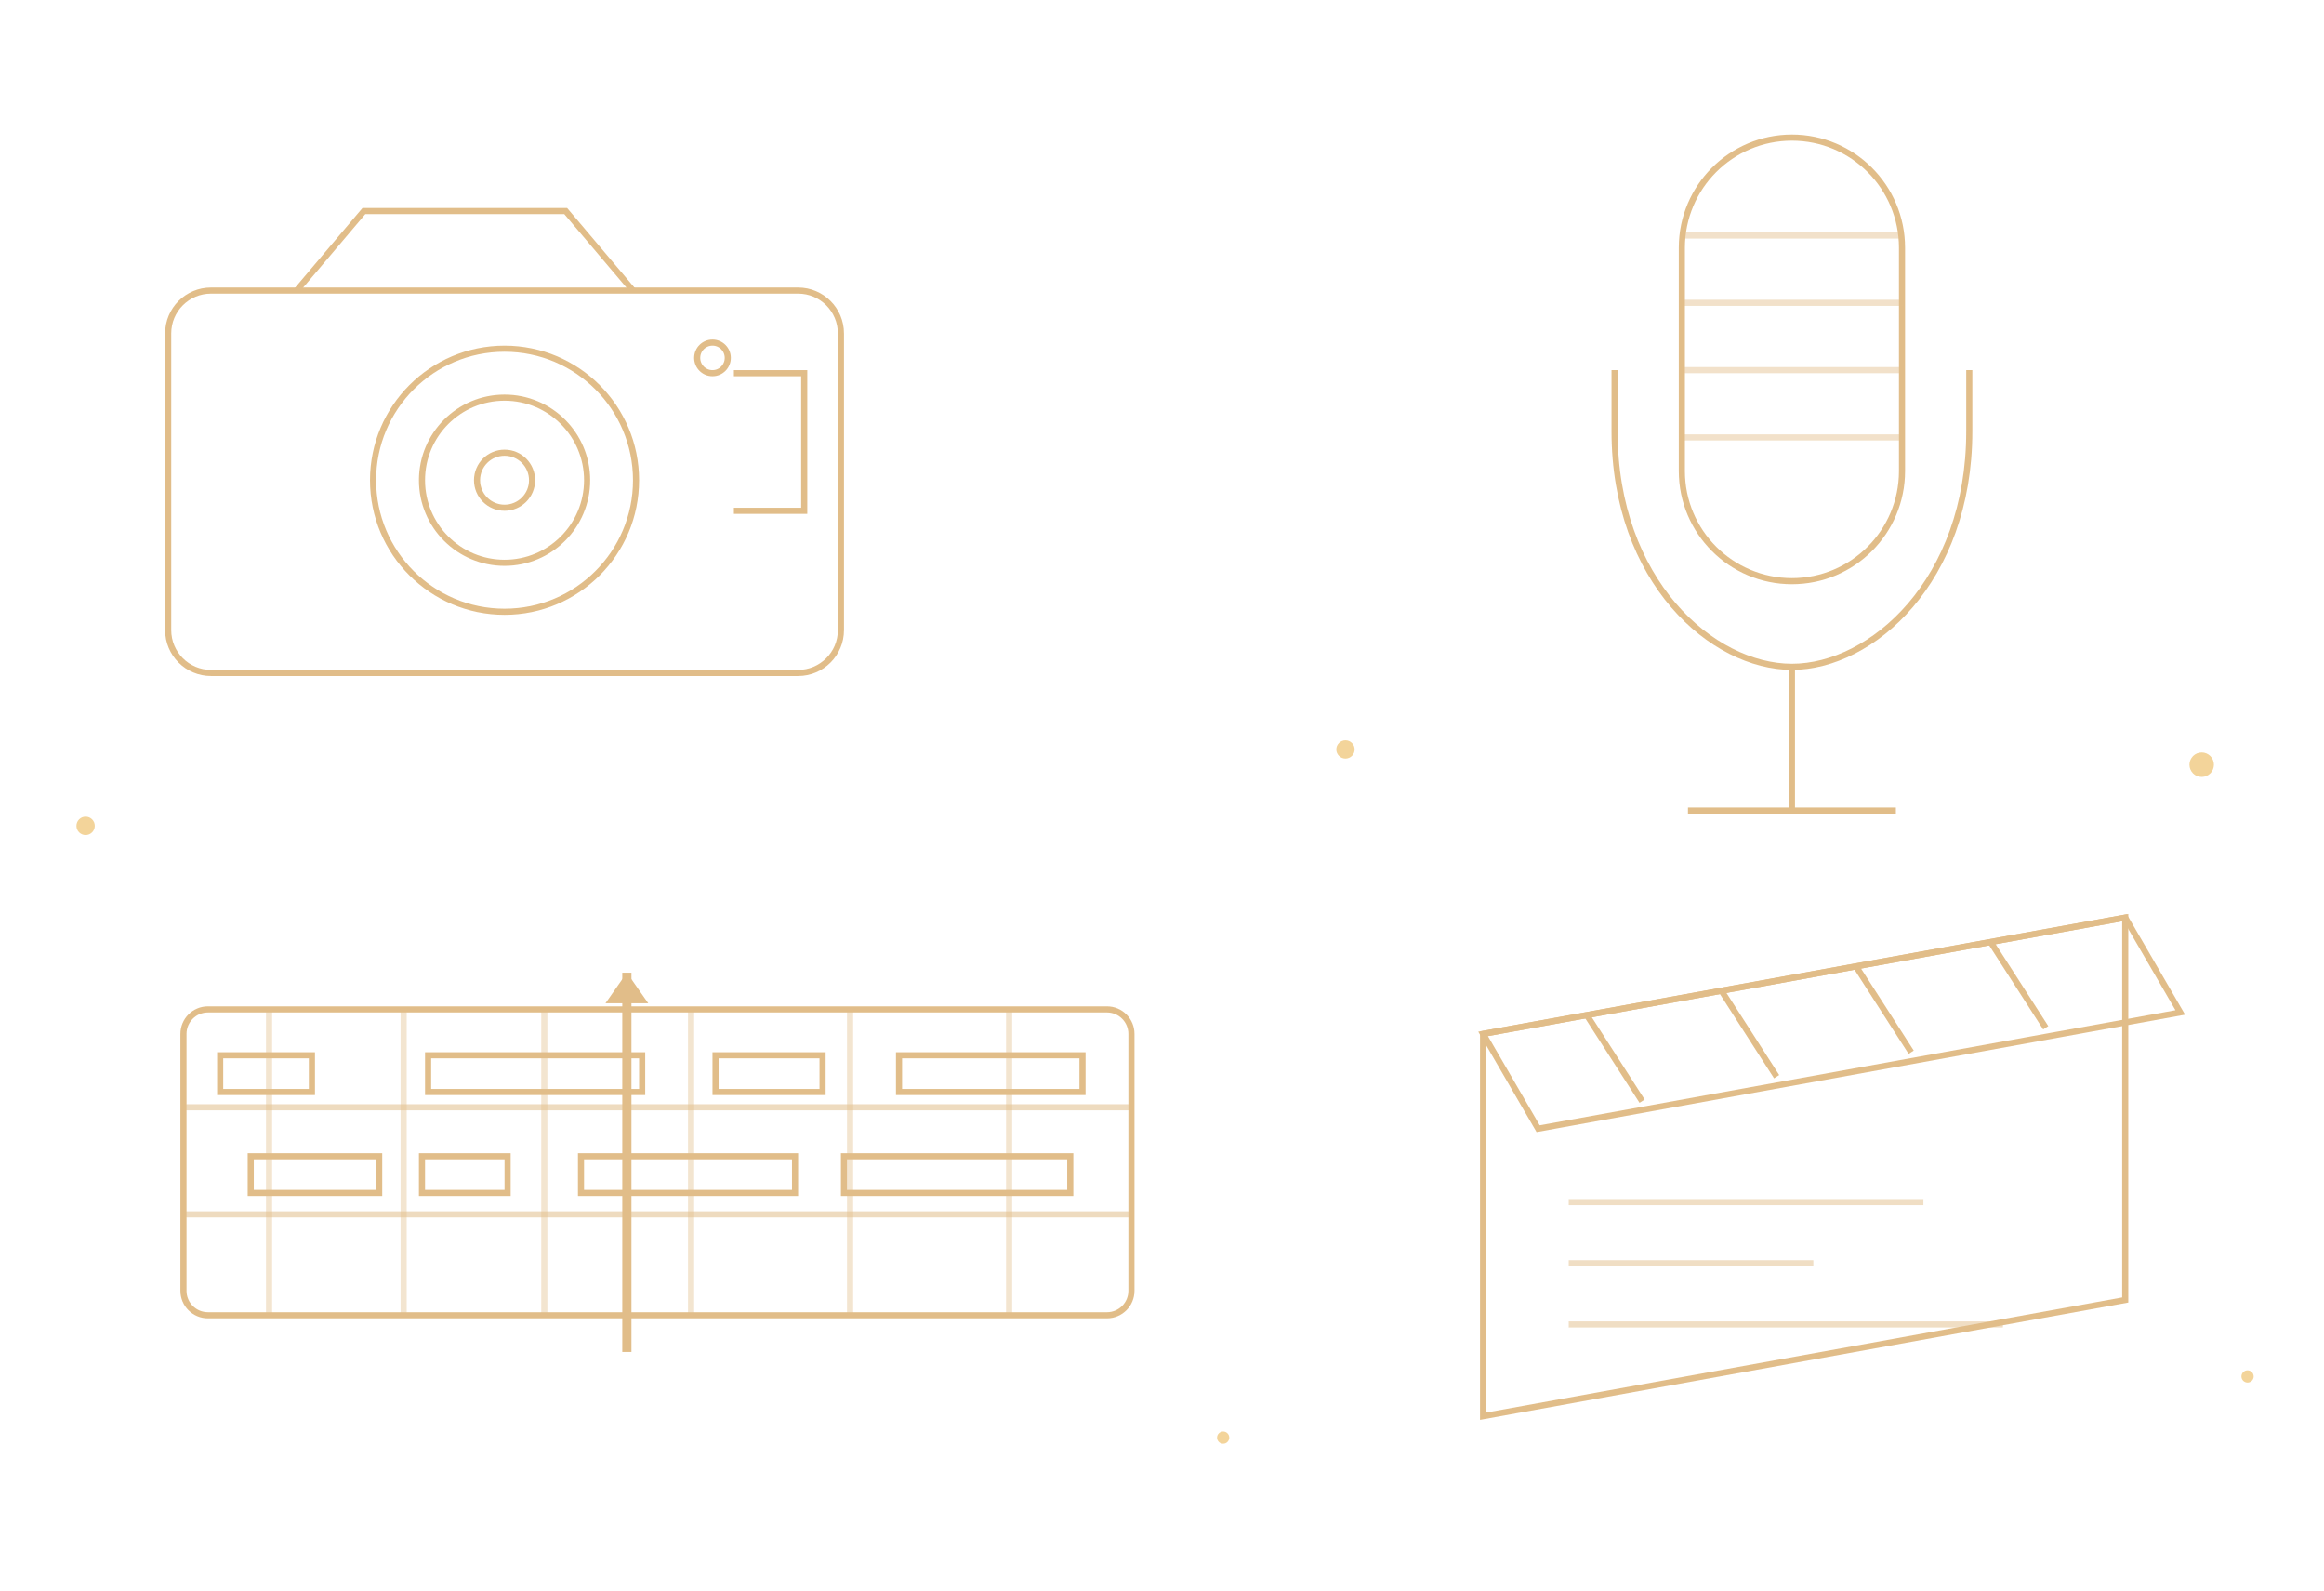
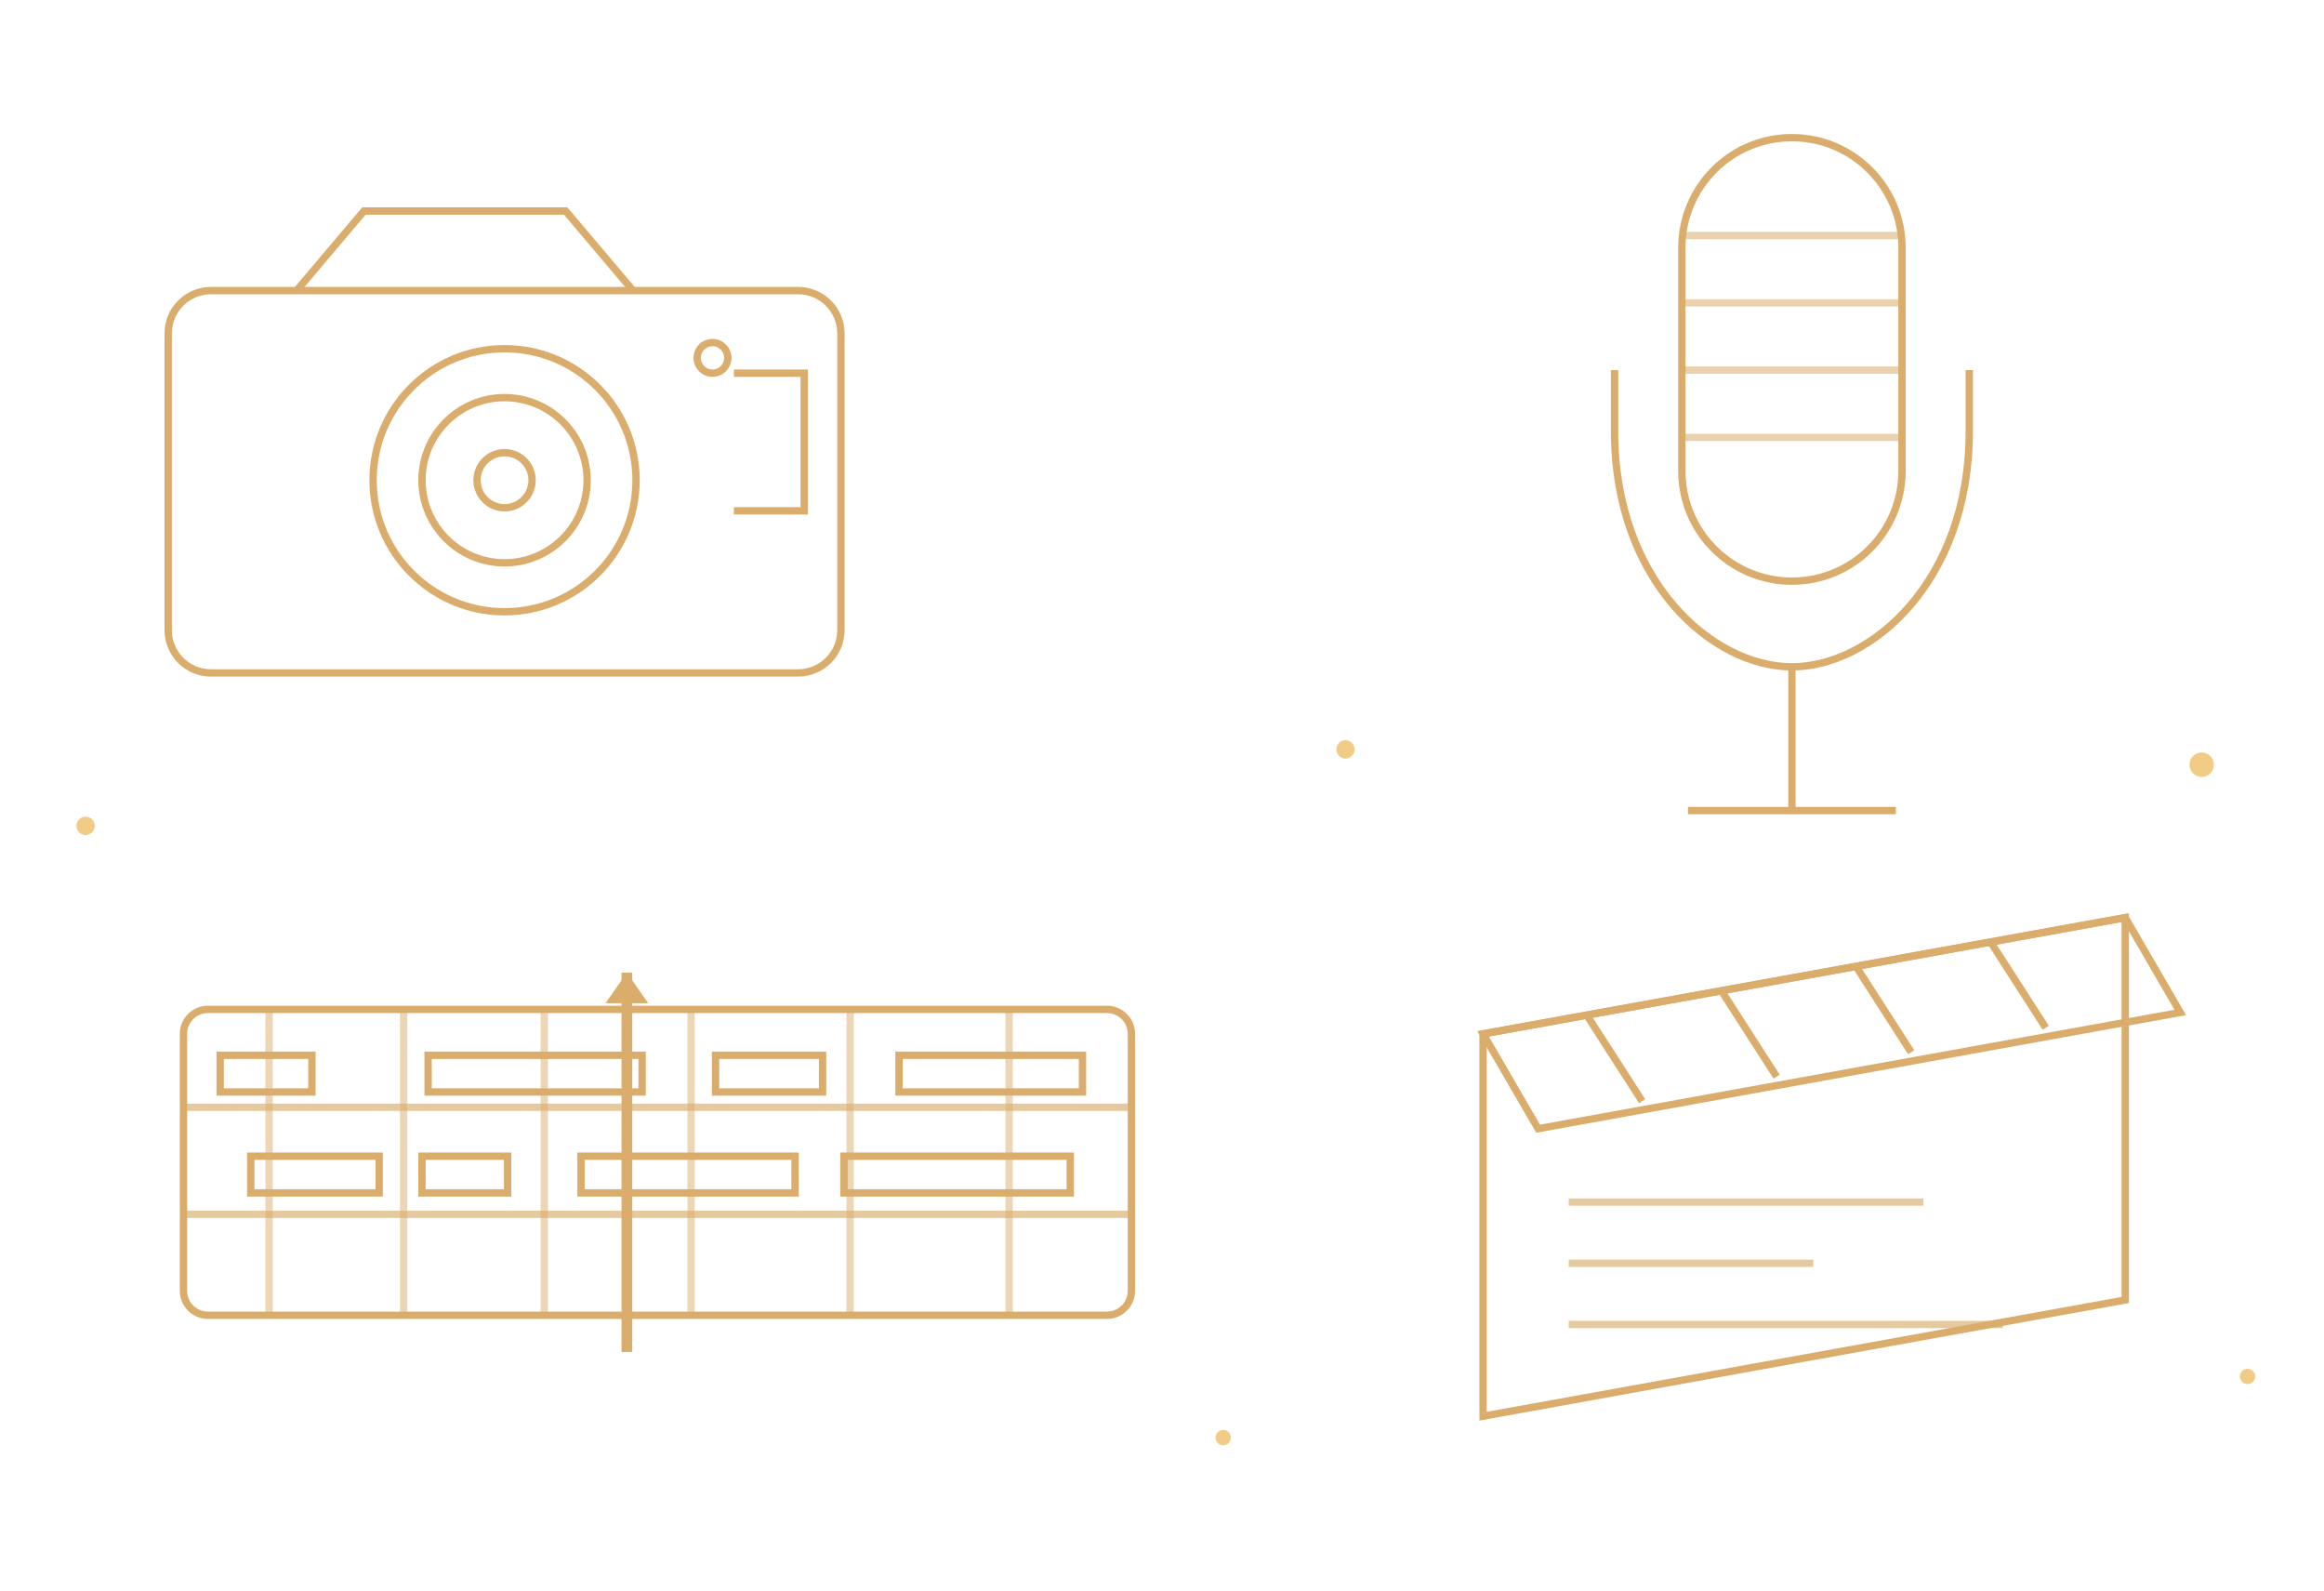
<svg xmlns="http://www.w3.org/2000/svg" width="760" height="520" viewBox="0 0 760 520" fill="none">
-   <g stroke="#d6a45c" stroke-width="2" opacity="0.72">
+   <g stroke="#d6a45c" stroke-width="2.4" opacity="0.9">
    <g transform="translate(55 65)">
      <rect x="0" y="30" width="220" height="125" rx="14" />
      <path d="M42 30 64 4h66l22 26" />
      <circle cx="110" cy="92" r="43" />
      <circle cx="110" cy="92" r="27" />
      <circle cx="110" cy="92" r="9" />
      <path d="M185 57h23v45h-23" />
      <circle cx="178" cy="52" r="5" />
    </g>
    <g transform="translate(510 45)">
      <rect x="40" y="0" width="72" height="145" rx="36" />
      <path d="M18 76v20c0 49 32 77 58 77s58-28 58-77V76" />
      <path d="M76 173v47M42 220h68" />
-       <path d="M40 32h72M40 54h72M40 76h72M40 98h72" opacity=".45" />
+       <path d="M40 32h72M40 54h72M40 76h72M40 98h72" opacity=".55" />
    </g>
    <g transform="translate(60 330)">
      <rect x="0" y="0" width="310" height="100" rx="8" />
-       <path d="M0 32h310M0 67h310" opacity=".55" />
-       <path d="M28 0v100M72 0v100M118 0v100M166 0v100M218 0v100M270 0v100" opacity=".4" />
+       <path d="M0 32h310M0 67h310" opacity=".65" />
+       <path d="M28 0v100M72 0v100M118 0v100M166 0v100M218 0v100M270 0v100" opacity=".5" />
      <path d="M12 15h30v12H12zM80 15h70v12H80zM174 15h35v12h-35zM234 15h60v12h-60z" />
      <path d="M22 48h42v12H22zM78 48h28v12H78zM130 48h70v12h-70zM216 48h74v12h-74z" />
-       <path d="M145 -12v124" stroke-width="3" />
+       <path d="M145 -12v124" stroke-width="3.5" />
      <path d="m145 -12 -7 10h14z" fill="#d6a45c" stroke="none" />
    </g>
    <g transform="translate(485 300)">
      <path d="M0 38 210 0v125L0 163z" />
      <path d="M0 38 210 0l18 31L18 69z" />
      <path d="M34 32 52 60M78 24l18 28M122 16l18 28M166 8l18 28" />
-       <path d="M28 93h116M28 113h80M28 133h142" opacity=".5" />
+       <path d="M28 93h116M28 113h80M28 133h142" opacity=".65" />
    </g>
  </g>
-   <g fill="#f0c981" opacity=".8">
+   <g fill="#f0c981" opacity=".95">
    <circle cx="28" cy="270" r="3" />
    <circle cx="440" cy="245" r="3" />
    <circle cx="720" cy="250" r="4" />
-     <circle cx="400" cy="470" r="2" />
-     <circle cx="735" cy="450" r="2" />
+     <circle cx="400" cy="470" r="2.5" />
+     <circle cx="735" cy="450" r="2.5" />
  </g>
</svg>
